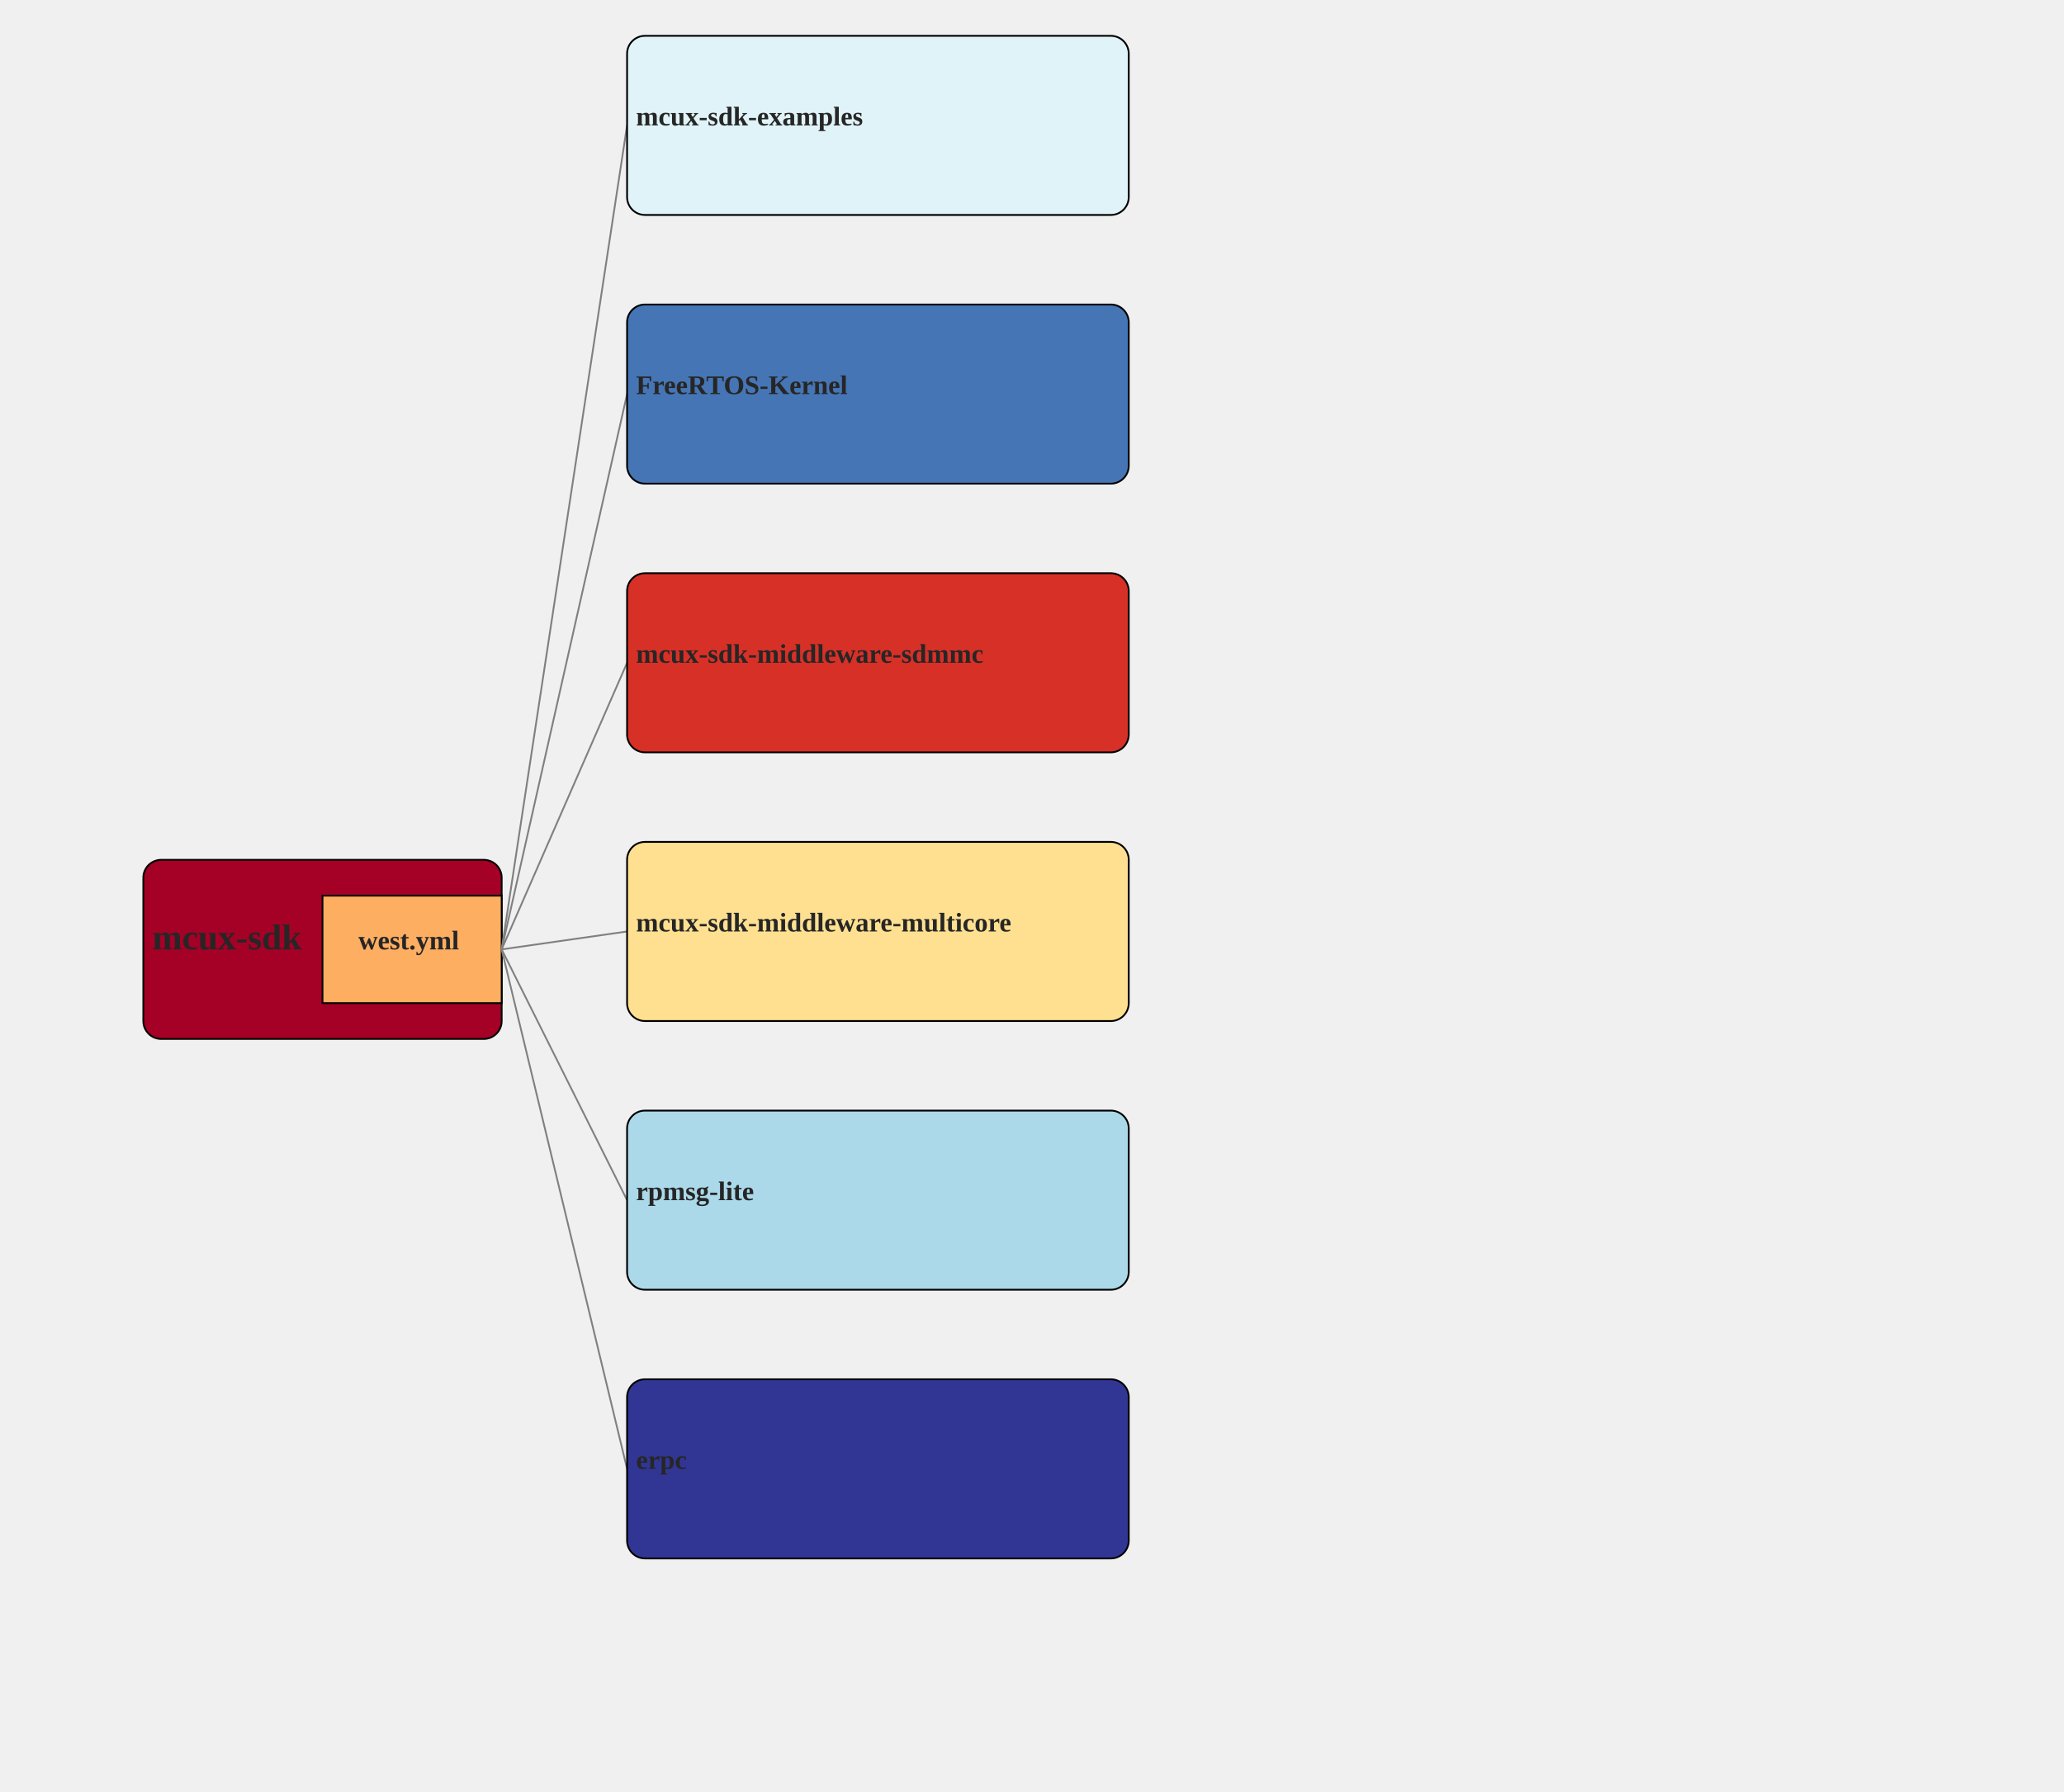
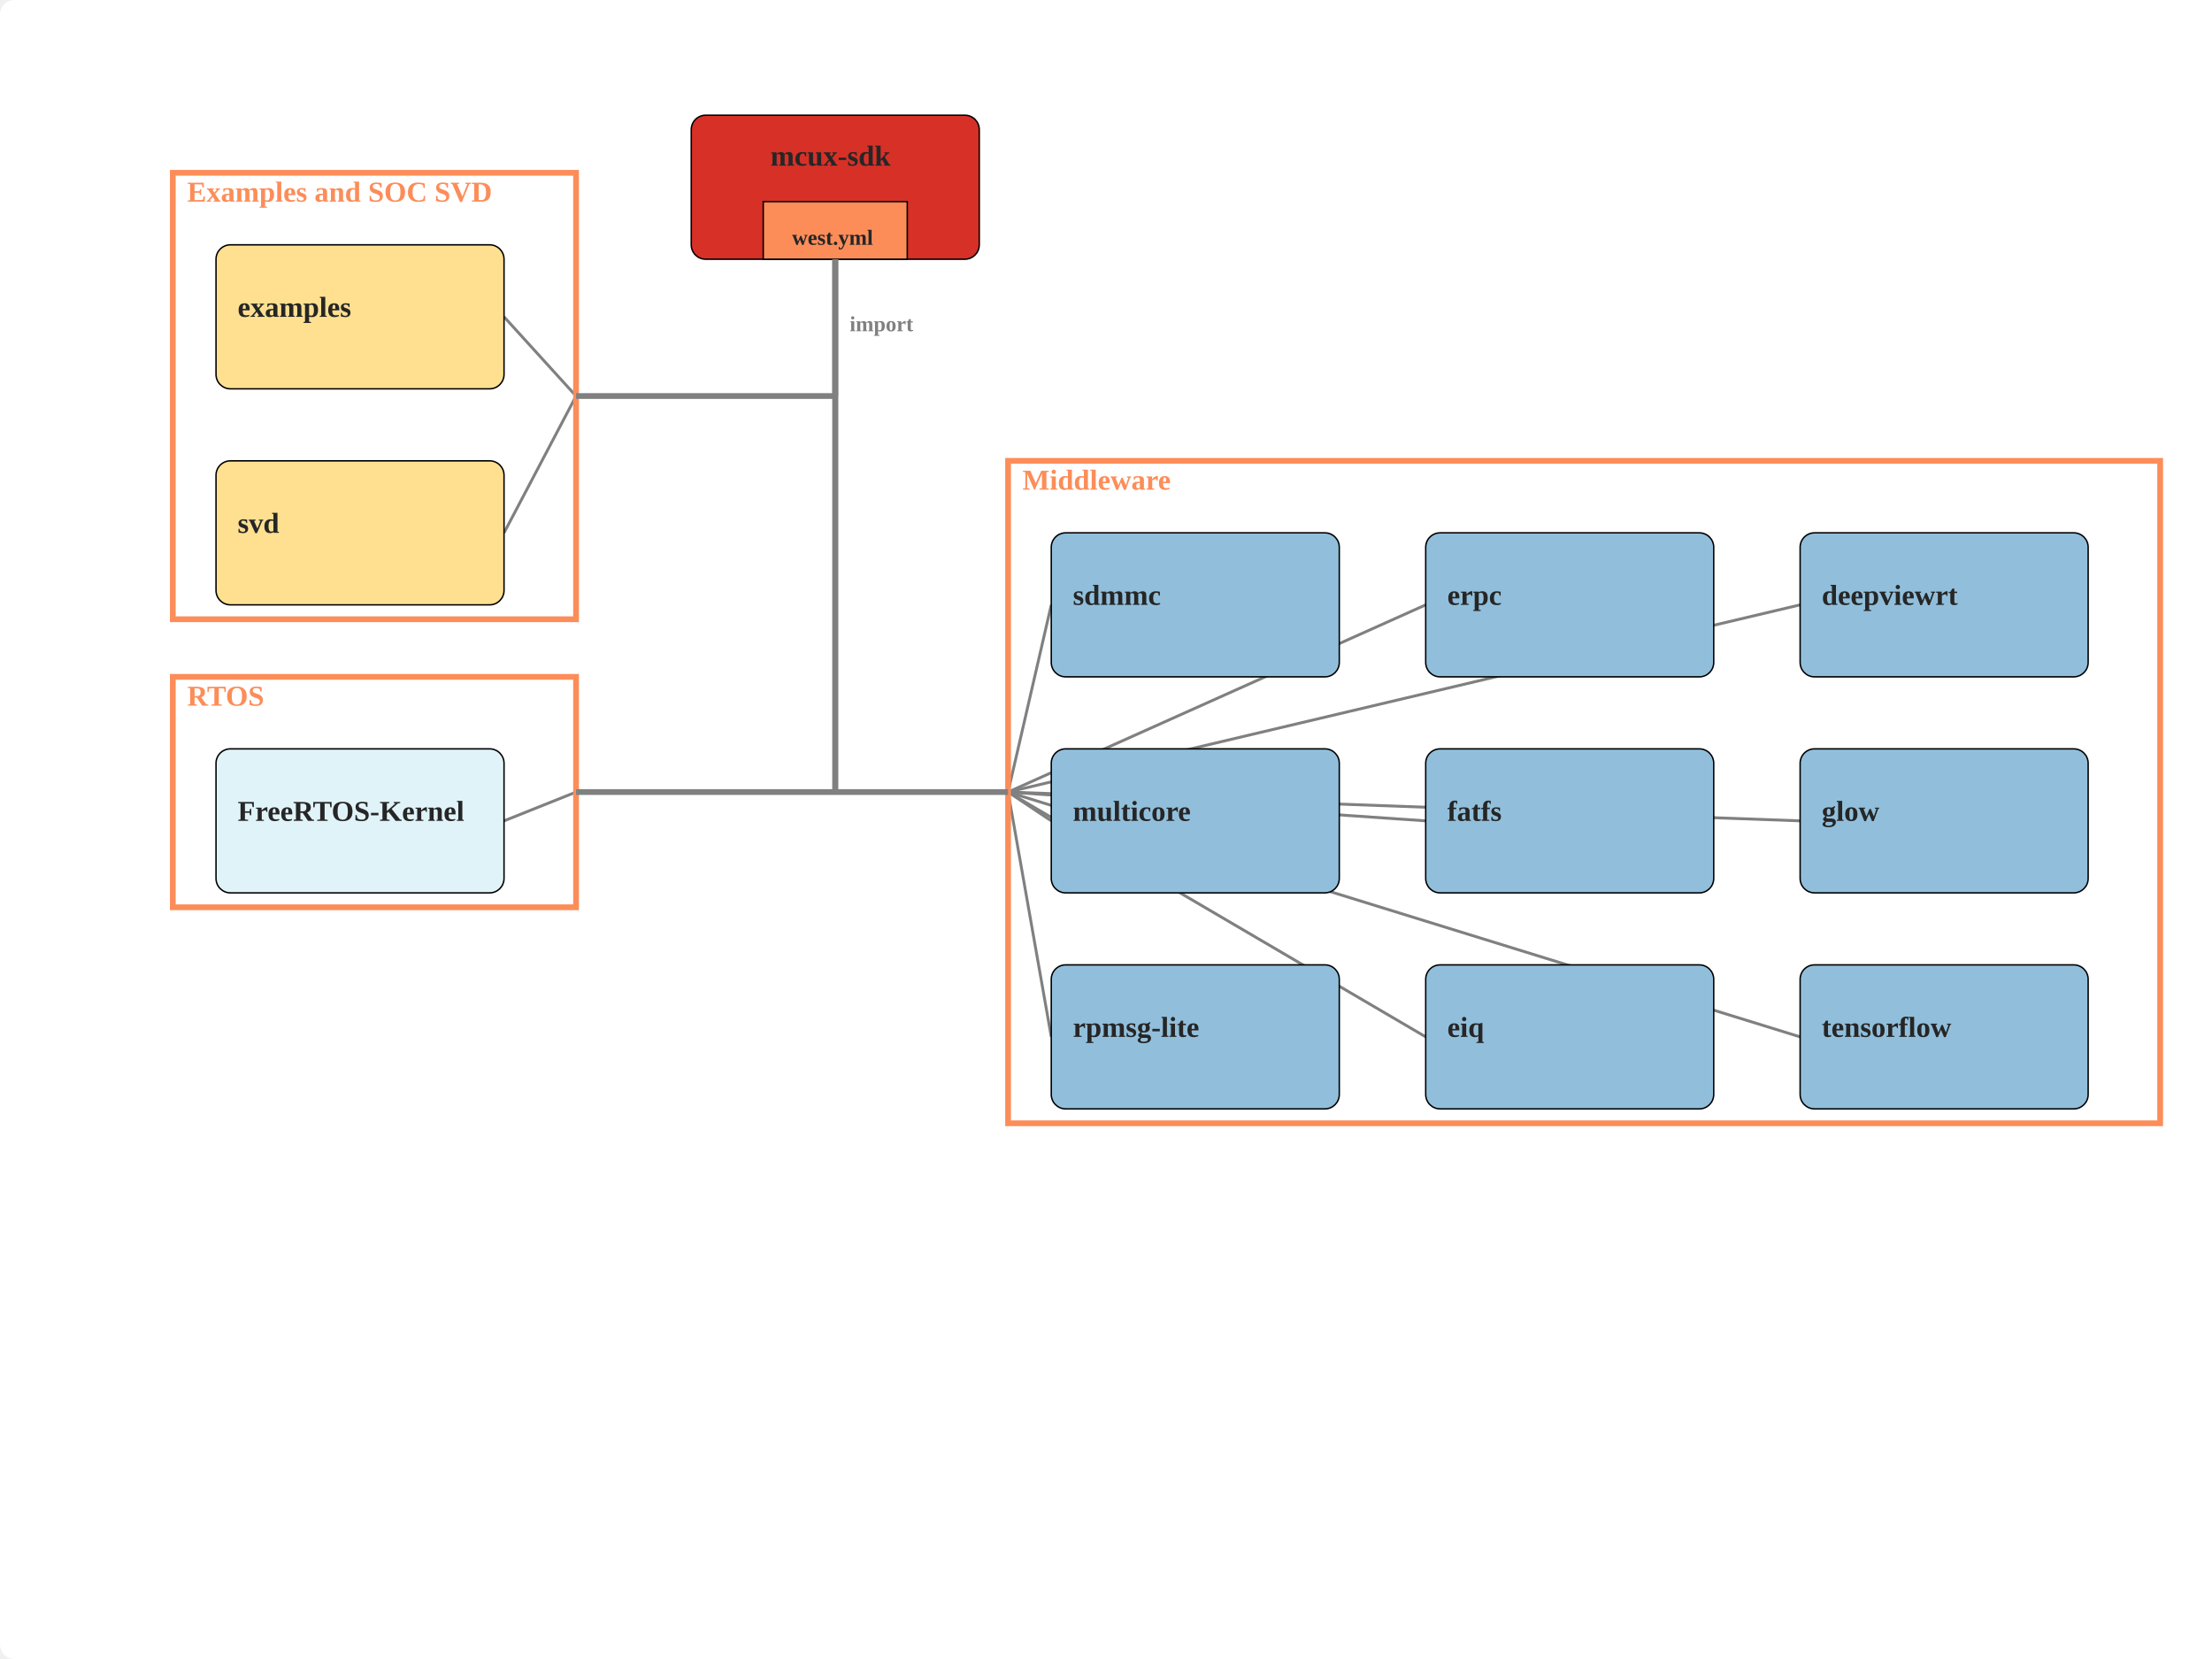
- <svg xmlns="http://www.w3.org/2000/svg" xmlns:xlink="http://www.w3.org/1999/xlink" baseProfile="full" height="1000" version="1.1" width="1152">
-   <defs />
-   <rect fill="rgb(165, 0, 38)" height="100px" rx="10" ry="10" stroke="black" stroke-width="1" width="200px" x="80" y="480" />
-   <text fill="rgb(15%,15%,15%)" font-size="20px" font-weight="bold" stroke="none" x="85" y="530">mcux-sdk</text>
-   <rect fill="rgb(253, 174, 97)" height="60px" stroke="black" stroke-width="1" width="100px" x="180" y="500" />
+ <svg xmlns="http://www.w3.org/2000/svg" xmlns:xlink="http://www.w3.org/1999/xlink" baseProfile="full" height="1152" version="1.1" width="1536">
+   <defs>
+     <marker id="arrow" markerHeight="10" markerUnits="strokeWidth" markerWidth="10" orient="auto" refX="0" refY="3">
+       <path d="M0,0 L0,6 L9,3 z" fill="grey" />
+     </marker>
+     <marker id="arrow" markerHeight="10" markerUnits="strokeWidth" markerWidth="10" orient="auto" refX="0" refY="3">
+       <path d="M0,0 L0,6 L9,3 z" fill="grey" />
+     </marker>
+     <marker id="arrow" markerHeight="10" markerUnits="strokeWidth" markerWidth="10" orient="auto" refX="0" refY="3">
+       <path d="M0,0 L0,6 L9,3 z" fill="grey" />
+     </marker>
+   </defs>
+   <rect fill="white" height="1152px" rx="10" ry="10" stroke="none" stroke-width="1" width="2000px" x="0" y="0" />
+   <rect fill="rgb(215,48,39)" height="100px" rx="10" ry="10" stroke="black" stroke-width="1" width="200px" x="480" y="80" />
+   <text fill="rgb(15%,15%,15%)" font-size="20px" font-weight="bold" stroke="none" x="535" y="115">mcux-sdk</text>
+   <rect fill="rgb(252,141,89)" height="40px" stroke="black" stroke-width="1" width="100px" x="530" y="140" />
  <a target="_blank" xlink:href="https://github.com/NXPmicro/mcux-sdk/blob/main/west.yml">
-     <text fill="rgb(15%,15%,15%)" font-size="15px" font-weight="bold" stroke="none" x="200" y="530">west.yml</text>
+     <text fill="rgb(15%,15%,15%)" font-size="15px" font-weight="bold" stroke="none" x="550" y="170">west.yml</text>
+     <text fill="grey" font-size="15px" font-weight="bold" stroke="none" x="590" y="230">import</text>
  </a>
-   <g id="hlines" stroke="grey">
-     <line x1="280" x2="350" y1="530" y2="70" />
-     <line x1="280" x2="350" y1="530" y2="220" />
-     <line x1="280" x2="350" y1="530" y2="370" />
-     <line x1="280" x2="350" y1="530" y2="520" />
-     <line x1="280" x2="350" y1="530" y2="670" />
-     <line x1="280" x2="350" y1="530" y2="820" />
+   <g id="hlines" stroke="grey" stroke-width="2">
+     <line x1="400" x2="350" y1="275" y2="220" />
+     <line x1="400" x2="350" y1="275" y2="370" />
  </g>
-   <a target="_blank" xlink:href="https://github.com/NXPmicro/mcux-sdk-examples/tree/MCUX_2.10.0">
-     <rect fill="rgb(224, 243, 248)" height="100" rx="10" ry="10" stroke="black" stroke-width="1" width="280" x="350" y="20" />
-     <text fill="rgb(15%,15%,15%)" font-size="15px" font-weight="bold" stroke="none" x="355" y="70">mcux-sdk-examples</text>
+   <a target="_blank" xlink:href="https://github.com/NXPmicro/mcux-sdk-examples/tree/a32cda929f3e77b4aa55d104b000c2e74da7f49a">
+     <rect fill="rgb(254,224,144)" height="100" rx="10" ry="10" stroke="black" stroke-width="1" width="200" x="150" y="170" />
+     <text fill="rgb(15%,15%,15%)" font-size="20px" font-weight="bold" stroke="none" x="165" y="220">examples</text>
  </a>
+   <a target="_blank" xlink:href="https://github.com/NXPmicro/mcux-soc-svd/tree/4043d9ec3b173a0c45212e5536e0e8352a8634b5">
+     <rect fill="rgb(254,224,144)" height="100" rx="10" ry="10" stroke="black" stroke-width="1" width="200" x="150" y="320" />
+     <text fill="rgb(15%,15%,15%)" font-size="20px" font-weight="bold" stroke="none" x="165" y="370">svd</text>
+   </a>
+   <rect fill="none" height="310px" stroke="rgb(252,141,89)" stroke-width="4" width="280px" x="120" y="120" />
+   <text fill="rgb(252,141,89)" font-size="20px" font-weight="bold" stroke="none" x="130" y="140">Examples and SOC SVD</text>
+   <g id="hlines" stroke="grey" stroke-width="2">
+     <line x1="400" x2="350" y1="550" y2="570" />
+   </g>
  <a target="_blank" xlink:href="https://github.com/NXPmicro/FreeRTOS-Kernel/tree/MCUX_2.10.0">
-     <rect fill="rgb(69, 117, 180)" height="100" rx="10" ry="10" stroke="black" stroke-width="1" width="280" x="350" y="170" />
-     <text fill="rgb(15%,15%,15%)" font-size="15px" font-weight="bold" stroke="none" x="355" y="220">FreeRTOS-Kernel</text>
+     <rect fill="rgb(224,243,248)" height="100" rx="10" ry="10" stroke="black" stroke-width="1" width="200" x="150" y="520" />
+     <text fill="rgb(15%,15%,15%)" font-size="20px" font-weight="bold" stroke="none" x="165" y="570">FreeRTOS-Kernel</text>
  </a>
+   <rect fill="none" height="160px" stroke="rgb(252,141,89)" stroke-width="4" width="280px" x="120" y="470" />
+   <text fill="rgb(252,141,89)" font-size="20px" font-weight="bold" stroke="none" x="130" y="490">RTOS</text>
+   <g id="hlines" stroke="grey" stroke-width="2">
+     <line x1="700" x2="730" y1="550" y2="420" />
+     <line x1="700" x2="730" y1="550" y2="570" />
+     <line x1="700" x2="730" y1="550" y2="720" />
+     <line x1="700" x2="990" y1="550" y2="420" />
+     <line x1="700" x2="990" y1="550" y2="570" />
+     <line x1="700" x2="990" y1="550" y2="720" />
+     <line x1="700" x2="1250" y1="550" y2="420" />
+     <line x1="700" x2="1250" y1="550" y2="570" />
+     <line x1="700" x2="1250" y1="550" y2="720" />
+   </g>
  <a target="_blank" xlink:href="https://github.com/NXPmicro/mcux-sdk-middleware-sdmmc/tree/MCUX_2.10.0">
-     <rect fill="rgb(215, 48, 39)" height="100" rx="10" ry="10" stroke="black" stroke-width="1" width="280" x="350" y="320" />
-     <text fill="rgb(15%,15%,15%)" font-size="15px" font-weight="bold" stroke="none" x="355" y="370">mcux-sdk-middleware-sdmmc</text>
+     <rect fill="rgb(145,191,219)" height="100" rx="10" ry="10" stroke="black" stroke-width="1" width="200" x="730" y="370" />
+     <text fill="rgb(15%,15%,15%)" font-size="20px" font-weight="bold" stroke="none" x="745" y="420">sdmmc</text>
  </a>
-   <a target="_blank" xlink:href="https://github.com/NXPmicro/mcux-sdk-middleware-multicore/tree/MCUX_2.10.0">
-     <rect fill="rgb(254, 224, 144)" height="100" rx="10" ry="10" stroke="black" stroke-width="1" width="280" x="350" y="470" />
-     <text fill="rgb(15%,15%,15%)" font-size="15px" font-weight="bold" stroke="none" x="355" y="520">mcux-sdk-middleware-multicore</text>
+   <a target="_blank" xlink:href="https://github.com/NXPmicro/mcux-sdk-middleware-multicore/tree/50d7e6bd2e0501aad2944abe4eaf616fd465fb8e">
+     <rect fill="rgb(145,191,219)" height="100" rx="10" ry="10" stroke="black" stroke-width="1" width="200" x="730" y="520" />
+     <text fill="rgb(15%,15%,15%)" font-size="20px" font-weight="bold" stroke="none" x="745" y="570">multicore</text>
  </a>
  <a target="_blank" xlink:href="https://github.com/NXPmicro/rpmsg-lite/tree/3933134378690a9c04d533e26516b3388fe4acc3">
-     <rect fill="rgb(171, 217, 233)" height="100" rx="10" ry="10" stroke="black" stroke-width="1" width="280" x="350" y="620" />
-     <text fill="rgb(15%,15%,15%)" font-size="15px" font-weight="bold" stroke="none" x="355" y="670">rpmsg-lite</text>
+     <rect fill="rgb(145,191,219)" height="100" rx="10" ry="10" stroke="black" stroke-width="1" width="200" x="730" y="670" />
+     <text fill="rgb(15%,15%,15%)" font-size="20px" font-weight="bold" stroke="none" x="745" y="720">rpmsg-lite</text>
  </a>
  <a target="_blank" xlink:href="https://github.com/EmbeddedRPC/erpc/tree/1.8.1">
-     <rect fill="rgb(49, 54, 149)" height="100" rx="10" ry="10" stroke="black" stroke-width="1" width="280" x="350" y="770" />
-     <text fill="rgb(15%,15%,15%)" font-size="15px" font-weight="bold" stroke="none" x="355" y="820">erpc</text>
+     <rect fill="rgb(145,191,219)" height="100" rx="10" ry="10" stroke="black" stroke-width="1" width="200" x="990" y="370" />
+     <text fill="rgb(15%,15%,15%)" font-size="20px" font-weight="bold" stroke="none" x="1005" y="420">erpc</text>
  </a>
+   <a target="_blank" xlink:href="https://github.com/NXPmicro/fatfs/tree/MCUX_2.10.0">
+     <rect fill="rgb(145,191,219)" height="100" rx="10" ry="10" stroke="black" stroke-width="1" width="200" x="990" y="520" />
+     <text fill="rgb(15%,15%,15%)" font-size="20px" font-weight="bold" stroke="none" x="1005" y="570">fatfs</text>
+   </a>
+   <a target="_blank" xlink:href="https://github.com/NXPmicro/mcux-sdk-middleware-eiq/tree/MCUX_2.10.0">
+     <rect fill="rgb(145,191,219)" height="100" rx="10" ry="10" stroke="black" stroke-width="1" width="200" x="990" y="670" />
+     <text fill="rgb(15%,15%,15%)" font-size="20px" font-weight="bold" stroke="none" x="1005" y="720">eiq</text>
+   </a>
+   <a target="_blank" xlink:href="https://github.com/NXPmicro/mcux-sdk-middleware-deepviewrt/tree/MCUX_2.10.0">
+     <rect fill="rgb(145,191,219)" height="100" rx="10" ry="10" stroke="black" stroke-width="1" width="200" x="1250" y="370" />
+     <text fill="rgb(15%,15%,15%)" font-size="20px" font-weight="bold" stroke="none" x="1265" y="420">deepviewrt</text>
+   </a>
+   <a target="_blank" xlink:href="https://github.com/NXPmicro/mcux-sdk-middleware-glow/tree/MCUX_2.10.0">
+     <rect fill="rgb(145,191,219)" height="100" rx="10" ry="10" stroke="black" stroke-width="1" width="200" x="1250" y="520" />
+     <text fill="rgb(15%,15%,15%)" font-size="20px" font-weight="bold" stroke="none" x="1265" y="570">glow</text>
+   </a>
+   <a target="_blank" xlink:href="https://github.com/NXPmicro/mcux-sdk-middleware-tensorflow/tree/MCUX_2.10.0">
+     <rect fill="rgb(145,191,219)" height="100" rx="10" ry="10" stroke="black" stroke-width="1" width="200" x="1250" y="670" />
+     <text fill="rgb(15%,15%,15%)" font-size="20px" font-weight="bold" stroke="none" x="1265" y="720">tensorflow</text>
+   </a>
+   <rect fill="none" height="460px" stroke="rgb(252,141,89)" stroke-width="4" width="800px" x="700" y="320" />
+   <text fill="rgb(252,141,89)" font-size="20px" font-weight="bold" stroke="none" x="710" y="340">Middleware</text>
+   <g id="hlines" stroke="grey" stroke-width="4">
+     <line x1="400" x2="580" y1="275" y2="275" />
+     <line x1="400" x2="580" y1="550" y2="550" />
+     <line x1="700" x2="580" y1="550" y2="550" />
+   </g>
+   <g id="vlines" stroke="grey" stroke-width="4">
+     <line x1="580" x2="580" y1="180" y2="275" />
+     <line x1="580" x2="580" y1="180" y2="550" />
+     <line x1="580" x2="580" y1="180" y2="550" />
+   </g>
</svg>
